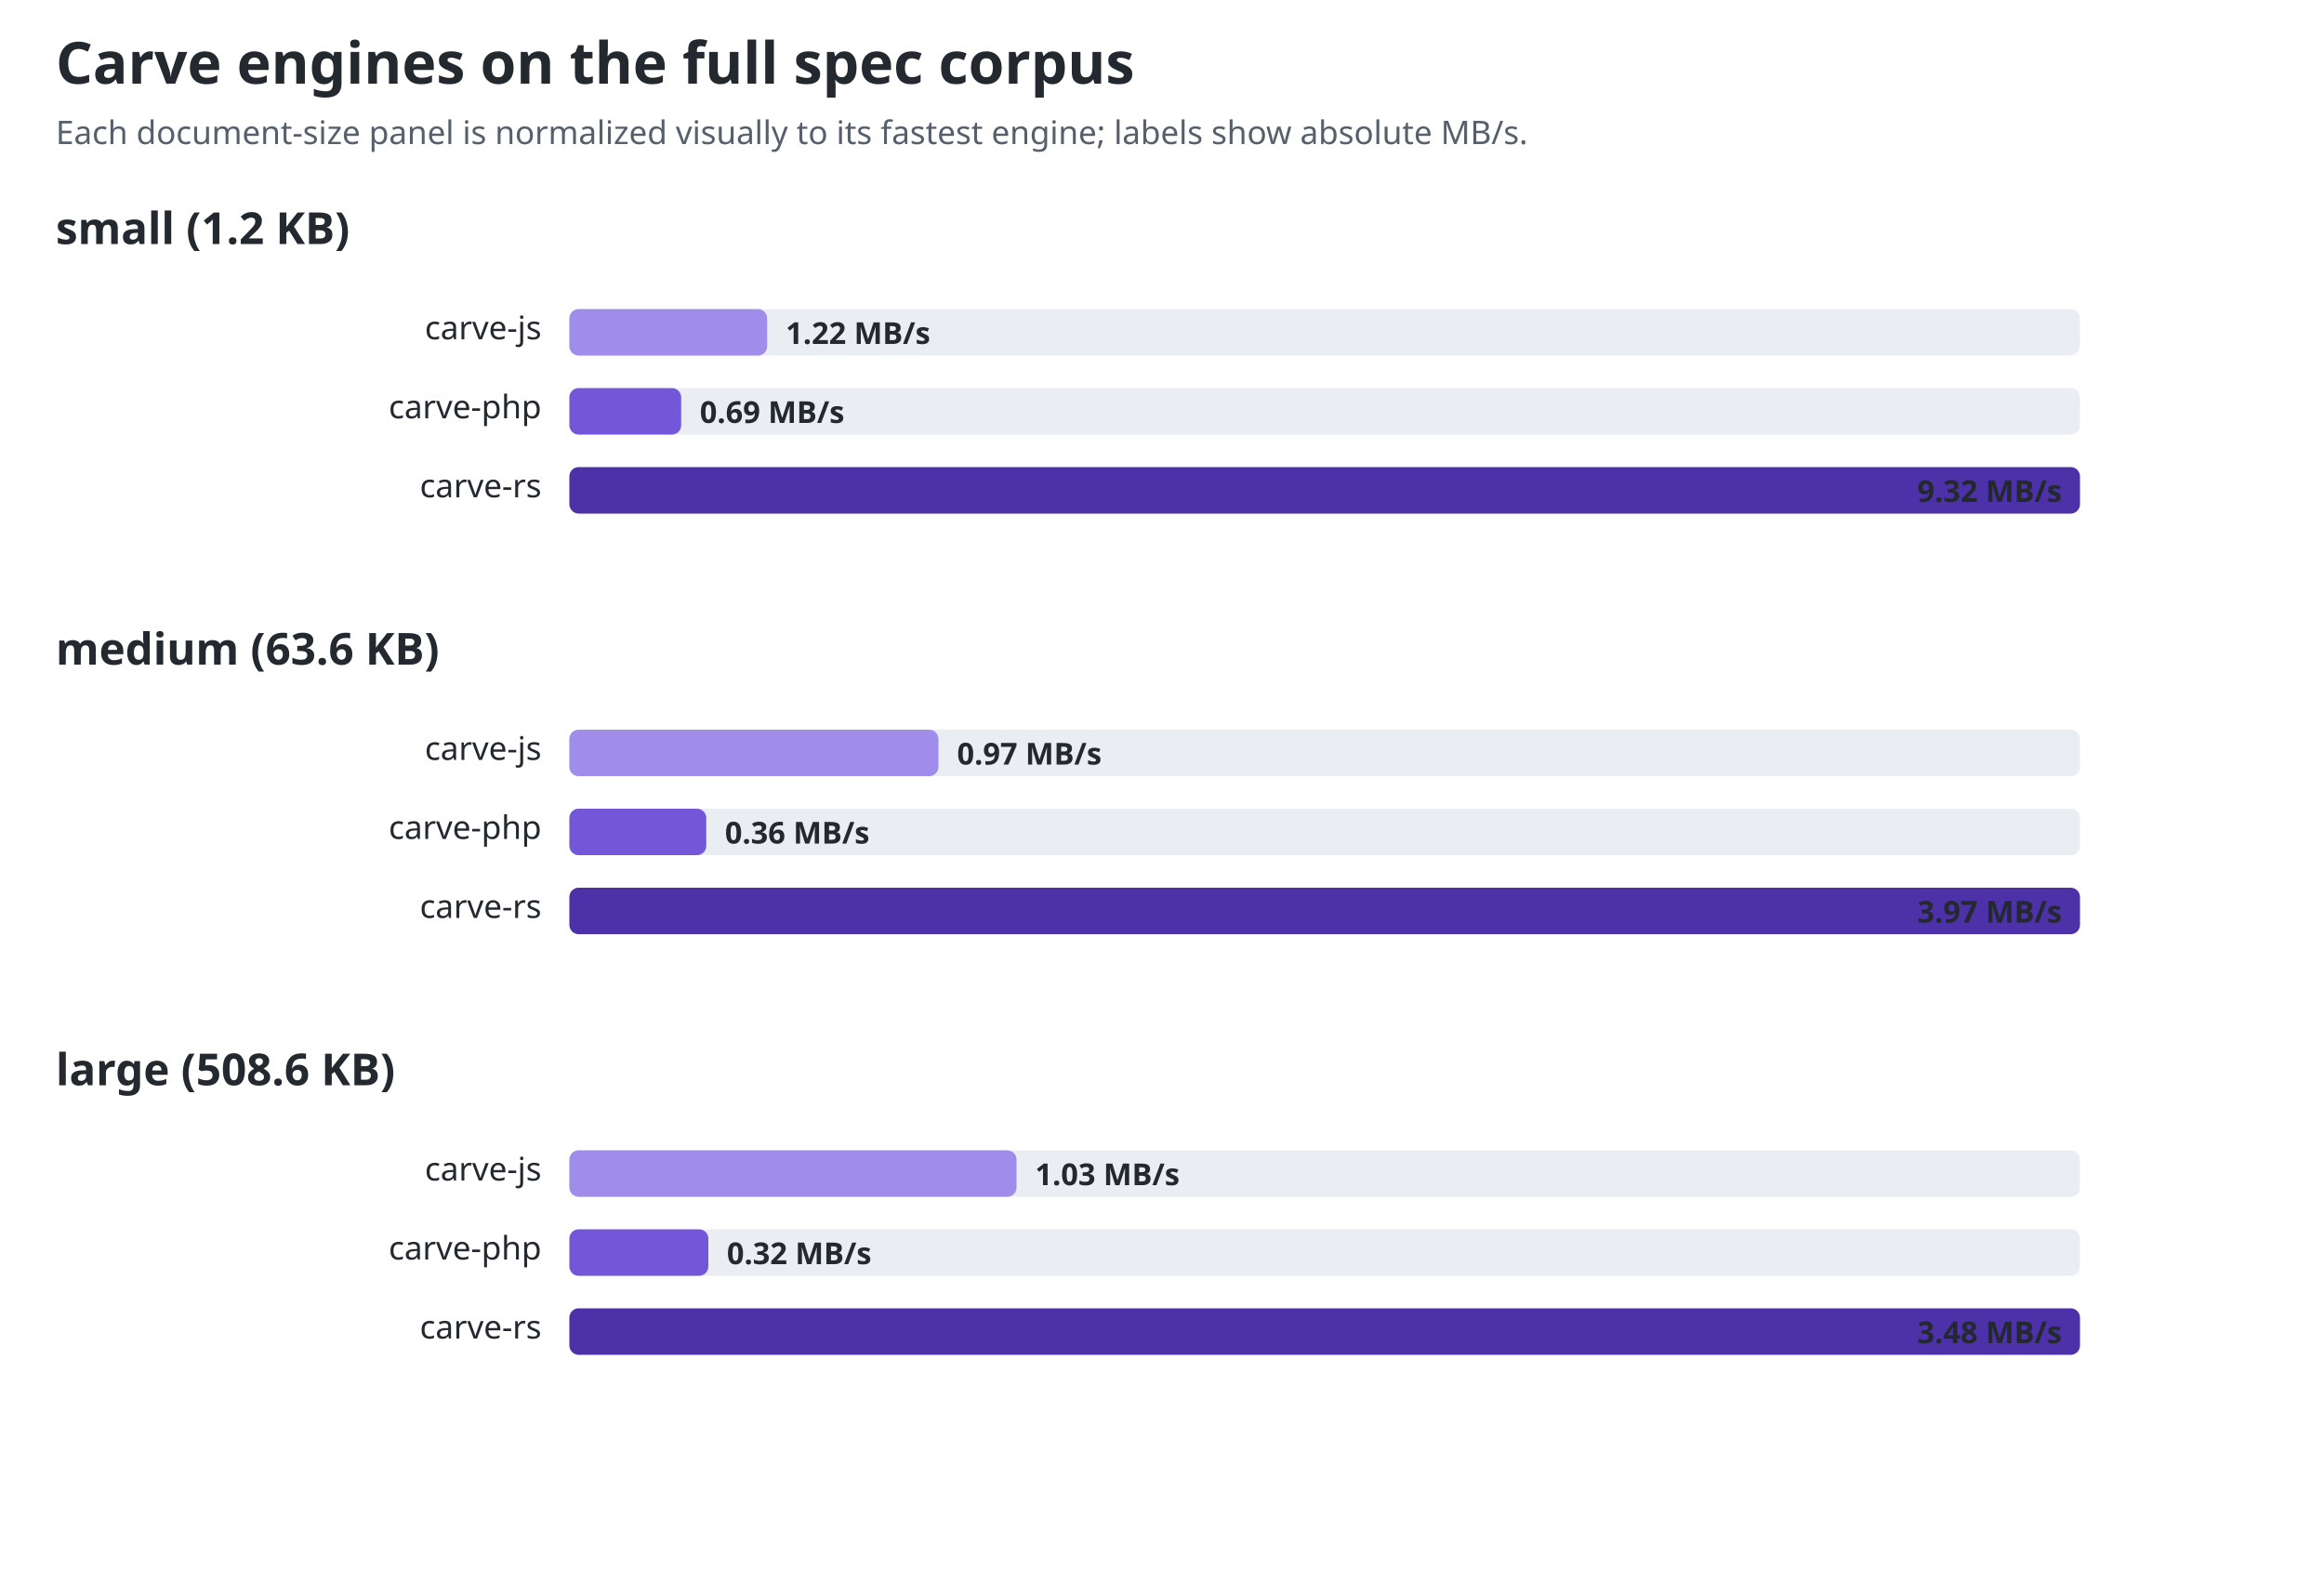
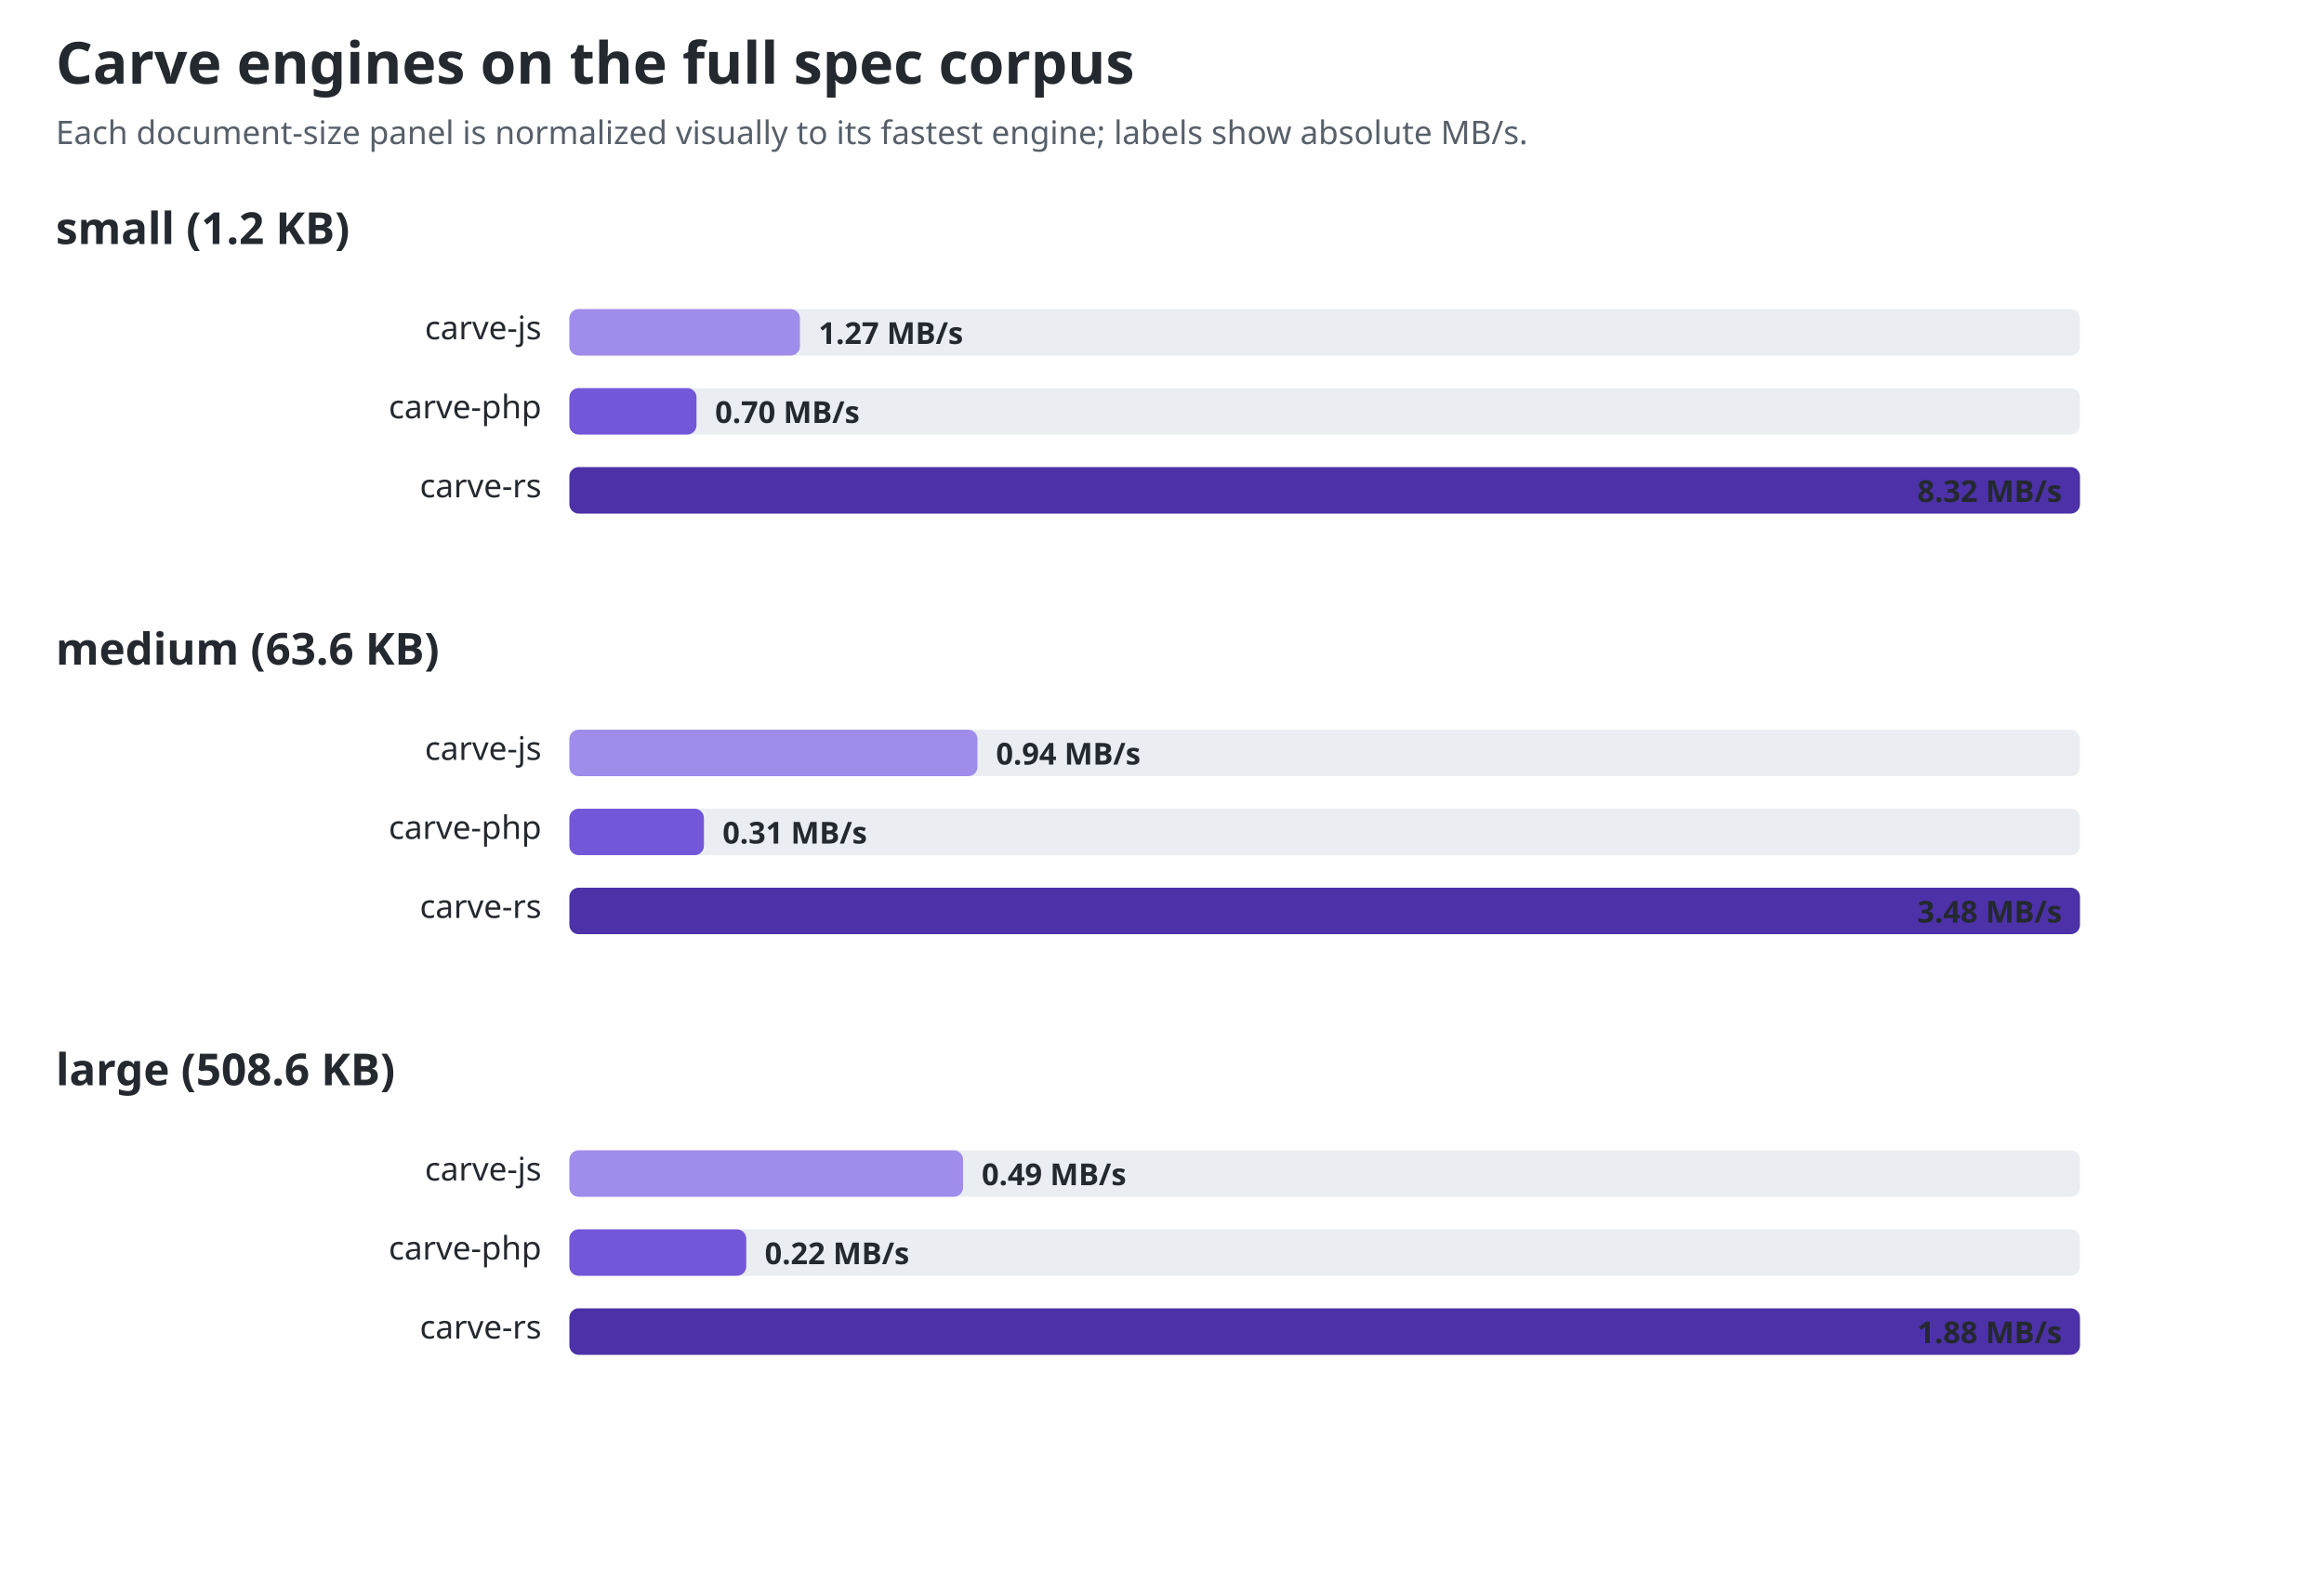
<svg xmlns="http://www.w3.org/2000/svg" width="1000" height="681" viewBox="0 0 1000 681" role="img" aria-labelledby="title desc">
  <style>text{font-family:ui-sans-serif,system-ui,sans-serif;fill:#24292f}.title{font-size:25px;font-weight:700}.sub{font-size:14px;fill:#57606a}.group{font-size:19px;font-weight:650}.label{font-size:14px}.value{font-size:13px;font-weight:650;fill:#24292f}.track{fill:#eaeef2}@media(prefers-color-scheme:dark){text,.value{fill:#f0f6fc}.sub{fill:#8c959f}.track{fill:#30363d}}</style>
  <text id="chart-title" class="title" x="24" y="36">Carve engines on the full spec corpus</text>
  <text class="sub" x="24" y="62">Each document-size panel is normalized visually to its fastest engine; labels show absolute MB/s.</text>
  <text class="group" x="24" y="105">small (1.2 KB)</text>
  <text class="label" x="233" y="146" text-anchor="end">carve-js</text>
  <rect class="track" x="245" y="133" width="650" height="20" rx="4" />
-   <rect x="245" y="133" width="85.1" height="20" rx="4" fill="#a08ceb" />
-   <text class="value" x="338.086" y="148">1.22 MB/s</text>
+   <rect x="245" y="133" width="99.2" height="20" rx="4" fill="#a08ceb" />
+   <text class="value" x="352.219" y="148">1.27 MB/s</text>
  <text class="label" x="233" y="180" text-anchor="end">carve-php</text>
  <rect class="track" x="245" y="167" width="650" height="20" rx="4" />
-   <rect x="245" y="167" width="48.1" height="20" rx="4" fill="#7357d9" />
-   <text class="value" x="301.122" y="182">0.69 MB/s</text>
+   <rect x="245" y="167" width="54.7" height="20" rx="4" fill="#7357d9" />
+   <text class="value" x="307.688" y="182">0.70 MB/s</text>
  <text class="label" x="233" y="214" text-anchor="end">carve-rs</text>
  <rect class="track" x="245" y="201" width="650" height="20" rx="4" />
  <rect x="245" y="201" width="650.0" height="20" rx="4" fill="#4c31a8" />
-   <text class="value" x="825" y="216">9.32 MB/s</text>
+   <text class="value" x="825" y="216">8.32 MB/s</text>
  <text class="group" x="24" y="286">medium (63.6 KB)</text>
  <text class="label" x="233" y="327" text-anchor="end">carve-js</text>
  <rect class="track" x="245" y="314" width="650" height="20" rx="4" />
-   <rect x="245" y="314" width="158.8" height="20" rx="4" fill="#a08ceb" />
-   <text class="value" x="411.816" y="329">0.97 MB/s</text>
+   <rect x="245" y="314" width="175.6" height="20" rx="4" fill="#a08ceb" />
+   <text class="value" x="428.575" y="329">0.94 MB/s</text>
  <text class="label" x="233" y="361" text-anchor="end">carve-php</text>
  <rect class="track" x="245" y="348" width="650" height="20" rx="4" />
-   <rect x="245" y="348" width="58.9" height="20" rx="4" fill="#7357d9" />
-   <text class="value" x="311.942" y="363">0.36 MB/s</text>
+   <rect x="245" y="348" width="57.9" height="20" rx="4" fill="#7357d9" />
+   <text class="value" x="310.902" y="363">0.31 MB/s</text>
  <text class="label" x="233" y="395" text-anchor="end">carve-rs</text>
  <rect class="track" x="245" y="382" width="650" height="20" rx="4" />
  <rect x="245" y="382" width="650.0" height="20" rx="4" fill="#4c31a8" />
-   <text class="value" x="825" y="397">3.97 MB/s</text>
+   <text class="value" x="825" y="397">3.48 MB/s</text>
  <text class="group" x="24" y="467">large (508.6 KB)</text>
  <text class="label" x="233" y="508" text-anchor="end">carve-js</text>
  <rect class="track" x="245" y="495" width="650" height="20" rx="4" />
-   <rect x="245" y="495" width="192.4" height="20" rx="4" fill="#a08ceb" />
-   <text class="value" x="445.385" y="510">1.03 MB/s</text>
+   <rect x="245" y="495" width="169.4" height="20" rx="4" fill="#a08ceb" />
+   <text class="value" x="422.415" y="510">0.49 MB/s</text>
  <text class="label" x="233" y="542" text-anchor="end">carve-php</text>
  <rect class="track" x="245" y="529" width="650" height="20" rx="4" />
-   <rect x="245" y="529" width="59.8" height="20" rx="4" fill="#7357d9" />
-   <text class="value" x="312.77" y="544">0.32 MB/s</text>
+   <rect x="245" y="529" width="76.1" height="20" rx="4" fill="#7357d9" />
+   <text class="value" x="329.064" y="544">0.22 MB/s</text>
  <text class="label" x="233" y="576" text-anchor="end">carve-rs</text>
  <rect class="track" x="245" y="563" width="650" height="20" rx="4" />
  <rect x="245" y="563" width="650.0" height="20" rx="4" fill="#4c31a8" />
-   <text class="value" x="825" y="578">3.48 MB/s</text>
+   <text class="value" x="825" y="578">1.88 MB/s</text>
</svg>
